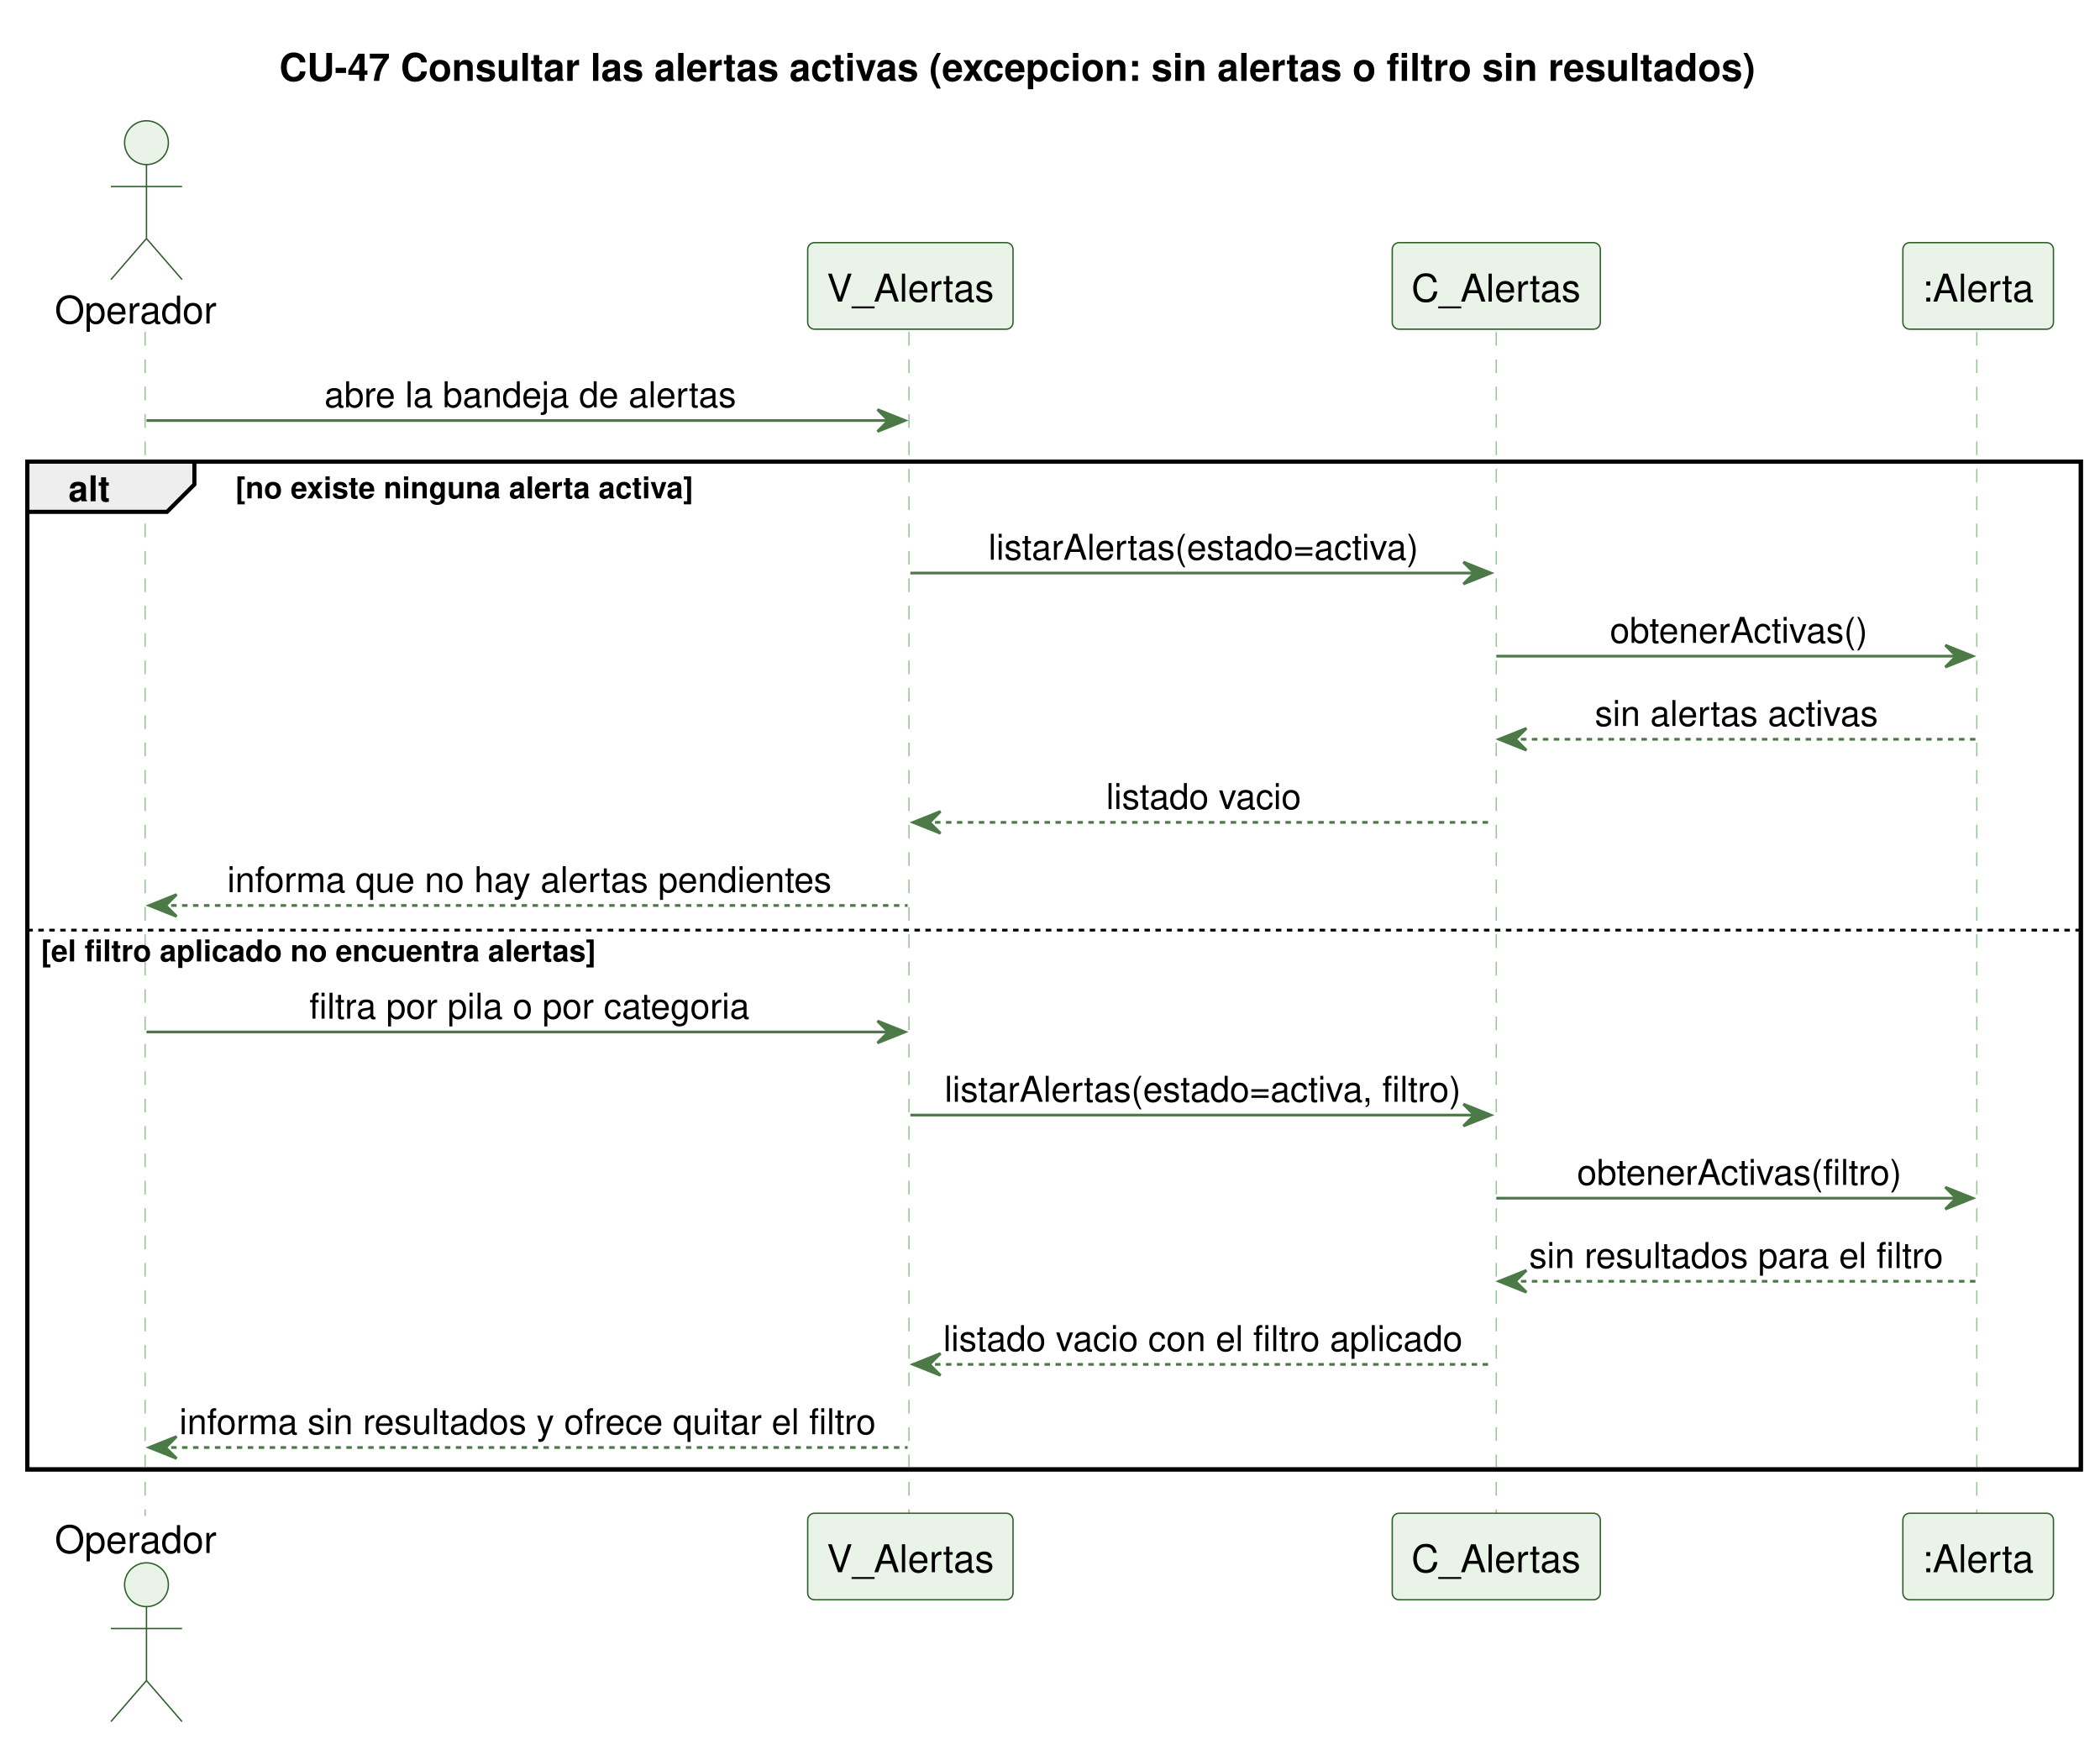
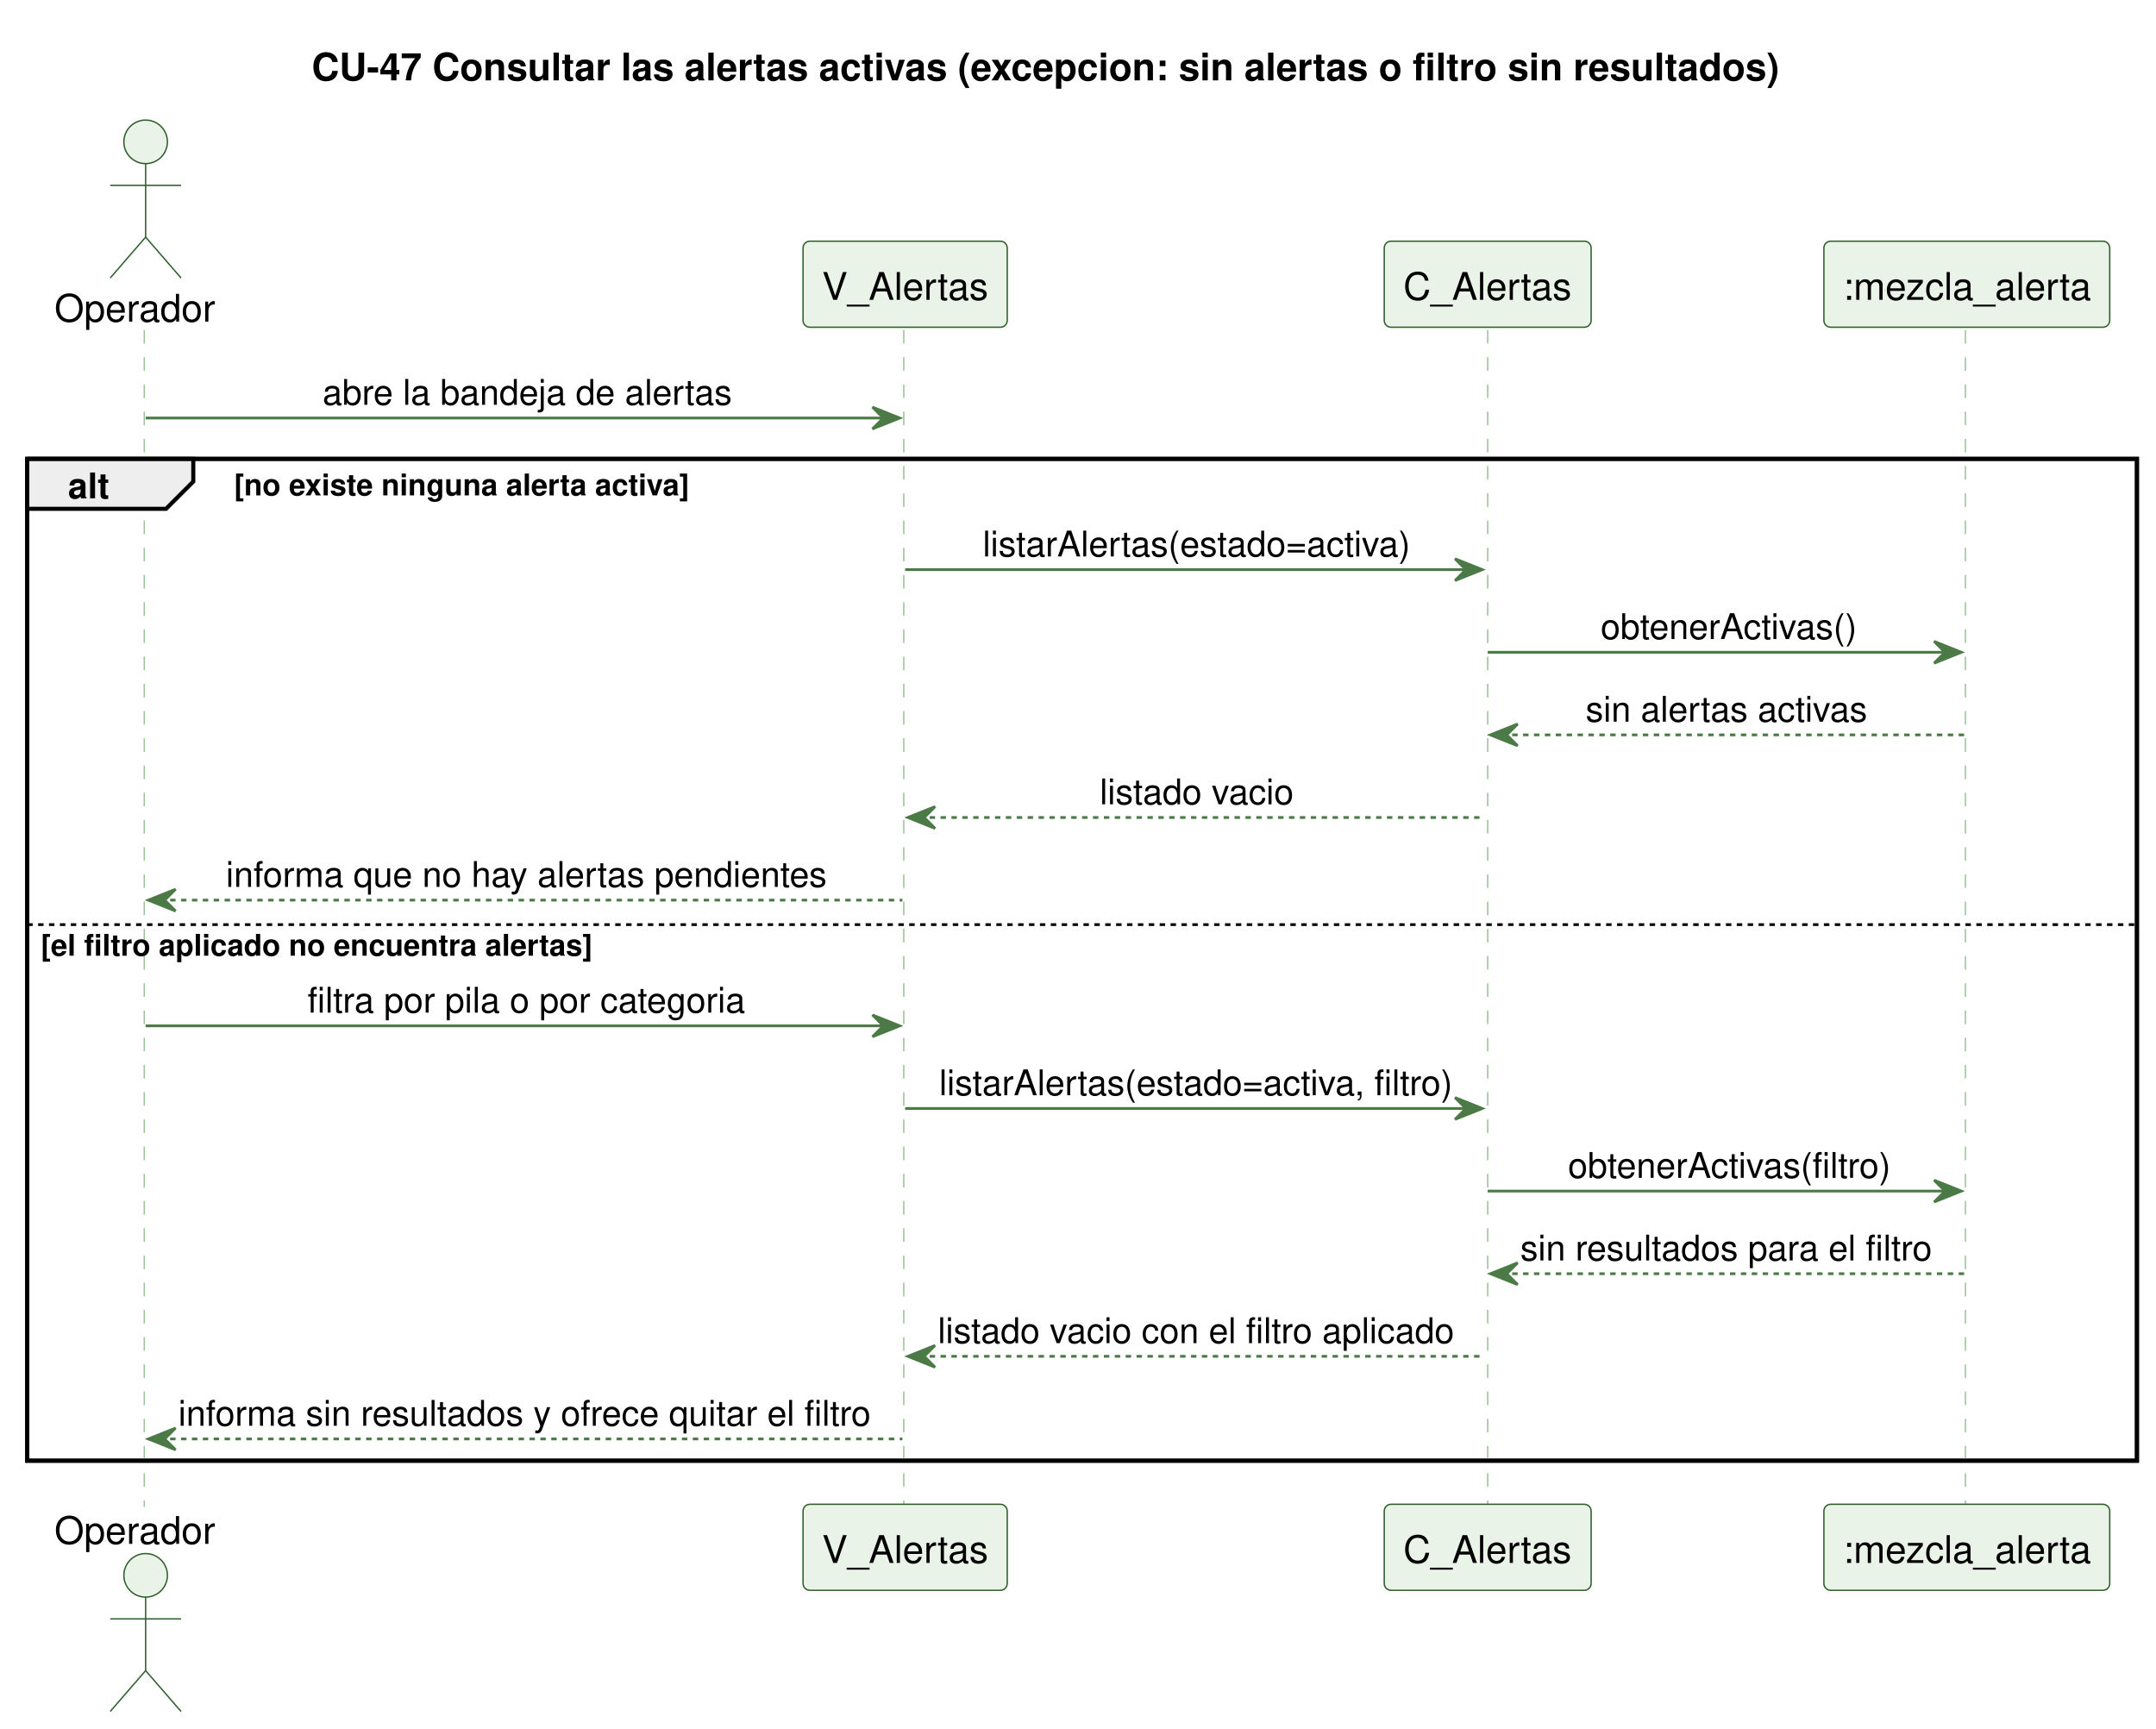
- <svg xmlns="http://www.w3.org/2000/svg" contentStyleType="text/css" height="635px" preserveAspectRatio="none" style="width:767px;height:635px;background:#FFFFFF;" version="1.1" viewBox="0 0 767 635" width="767px" zoomAndPan="magnify">
+ <svg xmlns="http://www.w3.org/2000/svg" contentStyleType="text/css" height="635px" preserveAspectRatio="none" style="width:792px;height:635px;background:#FFFFFF;" version="1.1" viewBox="0 0 792 635" width="792px" zoomAndPan="magnify">
  <defs />
  <g>
-     <text fill="#000000" font-family="Helvetica" font-size="14" font-weight="bold" lengthAdjust="spacing" textLength="565" x="102" y="29.533">CU-47 Consultar las alertas activas (excepcion: sin alertas o filtro sin resultados)</text>
-     <rect fill="none" height="368.055" style="stroke:#000000;stroke-width:1.5;" width="750" x="10" y="168.57" />
+     <text fill="#000000" font-family="Helvetica" font-size="14" font-weight="bold" lengthAdjust="spacing" textLength="565" x="114.5" y="29.533">CU-47 Consultar las alertas activas (excepcion: sin alertas o filtro sin resultados)</text>
+     <rect fill="none" height="368.055" style="stroke:#000000;stroke-width:1.5;" width="775" x="10" y="168.57" />
    <line style="stroke:#9CC49A;stroke-width:0.5;stroke-dasharray:5.0,5.0;" x1="53" x2="53" y1="121.219" y2="553.625" />
    <line style="stroke:#9CC49A;stroke-width:0.5;stroke-dasharray:5.0,5.0;" x1="332" x2="332" y1="121.219" y2="553.625" />
    <line style="stroke:#9CC49A;stroke-width:0.5;stroke-dasharray:5.0,5.0;" x1="546.5" x2="546.5" y1="121.219" y2="553.625" />
    <line style="stroke:#9CC49A;stroke-width:0.5;stroke-dasharray:5.0,5.0;" x1="722" x2="722" y1="121.219" y2="553.625" />
    <text fill="#000000" font-family="Helvetica" font-size="14" lengthAdjust="spacing" textLength="61" x="20" y="118.143">Operador</text>
    <ellipse cx="53.5" cy="52.109" fill="#EAF3E7" rx="8" ry="8" style="stroke:#2E5E2A;stroke-width:0.5;" />
    <path d="M53.5,60.109 L53.5,87.109 M40.5,68.109 L66.5,68.109 M53.5,87.109 L40.5,102.109 M53.5,87.109 L66.5,102.109 " fill="none" style="stroke:#2E5E2A;stroke-width:0.5;" />
    <text fill="#000000" font-family="Helvetica" font-size="14" lengthAdjust="spacing" textLength="61" x="20" y="567.158">Operador</text>
    <ellipse cx="53.5" cy="578.734" fill="#EAF3E7" rx="8" ry="8" style="stroke:#2E5E2A;stroke-width:0.5;" />
    <path d="M53.5,586.734 L53.5,613.734 M40.5,594.734 L66.5,594.734 M53.5,613.734 L40.5,628.734 M53.5,613.734 L66.5,628.734 " fill="none" style="stroke:#2E5E2A;stroke-width:0.5;" />
    <rect fill="#EAF3E7" height="31.609" rx="2.5" ry="2.5" style="stroke:#2E5E2A;stroke-width:0.5;" width="75" x="295" y="88.609" />
    <text fill="#000000" font-family="Helvetica" font-size="14" lengthAdjust="spacing" textLength="61" x="302" y="110.143">V_Alertas</text>
    <rect fill="#EAF3E7" height="31.609" rx="2.5" ry="2.5" style="stroke:#2E5E2A;stroke-width:0.5;" width="75" x="295" y="552.625" />
    <text fill="#000000" font-family="Helvetica" font-size="14" lengthAdjust="spacing" textLength="61" x="302" y="574.158">V_Alertas</text>
    <rect fill="#EAF3E7" height="31.609" rx="2.5" ry="2.5" style="stroke:#2E5E2A;stroke-width:0.5;" width="76" x="508.5" y="88.609" />
    <text fill="#000000" font-family="Helvetica" font-size="14" lengthAdjust="spacing" textLength="62" x="515.5" y="110.143">C_Alertas</text>
    <rect fill="#EAF3E7" height="31.609" rx="2.5" ry="2.5" style="stroke:#2E5E2A;stroke-width:0.5;" width="76" x="508.5" y="552.625" />
    <text fill="#000000" font-family="Helvetica" font-size="14" lengthAdjust="spacing" textLength="62" x="515.5" y="574.158">C_Alertas</text>
-     <rect fill="#EAF3E7" height="31.609" rx="2.5" ry="2.5" style="stroke:#2E5E2A;stroke-width:0.5;" width="55" x="695" y="88.609" />
-     <text fill="#000000" font-family="Helvetica" font-size="14" lengthAdjust="spacing" textLength="41" x="702" y="110.143">:Alerta</text>
-     <rect fill="#EAF3E7" height="31.609" rx="2.5" ry="2.5" style="stroke:#2E5E2A;stroke-width:0.5;" width="55" x="695" y="552.625" />
-     <text fill="#000000" font-family="Helvetica" font-size="14" lengthAdjust="spacing" textLength="41" x="702" y="574.158">:Alerta</text>
+     <rect fill="#EAF3E7" height="31.609" rx="2.5" ry="2.5" style="stroke:#2E5E2A;stroke-width:0.5;" width="105" x="670" y="88.609" />
+     <text fill="#000000" font-family="Helvetica" font-size="14" lengthAdjust="spacing" textLength="91" x="677" y="110.143">:mezcla_alerta</text>
+     <rect fill="#EAF3E7" height="31.609" rx="2.5" ry="2.5" style="stroke:#2E5E2A;stroke-width:0.5;" width="105" x="670" y="552.625" />
+     <text fill="#000000" font-family="Helvetica" font-size="14" lengthAdjust="spacing" textLength="91" x="677" y="574.158">:mezcla_alerta</text>
    <polygon fill="#4B7A46" points="320.5,149.57,330.5,153.57,320.5,157.57,324.5,153.57" style="stroke:#4B7A46;stroke-width:1.0;" />
    <line style="stroke:#4B7A46;stroke-width:1.0;" x1="53.5" x2="326.5" y1="153.57" y2="153.57" />
    <text fill="#000000" font-family="Helvetica" font-size="13" lengthAdjust="spacing" textLength="149" x="118.5" y="148.714">abre la bandeja de alertas</text>
    <path d="M10,168.57 L71,168.57 L71,176.922 L61,186.922 L10,186.922 L10,168.57 " fill="#EEEEEE" style="stroke:#000000;stroke-width:1.5;" />
-     <rect fill="none" height="368.055" style="stroke:#000000;stroke-width:1.5;" width="750" x="10" y="168.57" />
+     <rect fill="none" height="368.055" style="stroke:#000000;stroke-width:1.5;" width="775" x="10" y="168.57" />
    <text fill="#000000" font-family="Helvetica" font-size="13" font-weight="bold" lengthAdjust="spacing" textLength="16" x="25" y="183.065">alt</text>
    <text fill="#000000" font-family="Helvetica" font-size="11" font-weight="bold" lengthAdjust="spacing" textLength="174" x="86" y="181.989">[no existe ninguna alerta activa]</text>
    <polygon fill="#4B7A46" points="534.5,205.273,544.5,209.273,534.5,213.273,538.5,209.273" style="stroke:#4B7A46;stroke-width:1.0;" />
    <line style="stroke:#4B7A46;stroke-width:1.0;" x1="332.5" x2="540.5" y1="209.273" y2="209.273" />
    <text fill="#000000" font-family="Helvetica" font-size="13" lengthAdjust="spacing" textLength="157" x="361" y="204.417">listarAlertas(estado=activa)</text>
    <polygon fill="#4B7A46" points="710.5,235.625,720.5,239.625,710.5,243.625,714.5,239.625" style="stroke:#4B7A46;stroke-width:1.0;" />
    <line style="stroke:#4B7A46;stroke-width:1.0;" x1="546.5" x2="716.5" y1="239.625" y2="239.625" />
    <text fill="#000000" font-family="Helvetica" font-size="13" lengthAdjust="spacing" textLength="93" x="588" y="234.769">obtenerActivas()</text>
    <polygon fill="#4B7A46" points="557.5,265.977,547.5,269.977,557.5,273.977,553.5,269.977" style="stroke:#4B7A46;stroke-width:1.0;" />
    <line style="stroke:#4B7A46;stroke-width:1.0;stroke-dasharray:2.0,2.0;" x1="551.5" x2="721.5" y1="269.977" y2="269.977" />
    <text fill="#000000" font-family="Helvetica" font-size="13" lengthAdjust="spacing" textLength="104" x="582.5" y="265.12">sin alertas activas</text>
    <polygon fill="#4B7A46" points="343.5,296.328,333.5,300.328,343.5,304.328,339.5,300.328" style="stroke:#4B7A46;stroke-width:1.0;" />
    <line style="stroke:#4B7A46;stroke-width:1.0;stroke-dasharray:2.0,2.0;" x1="337.5" x2="545.5" y1="300.328" y2="300.328" />
    <text fill="#000000" font-family="Helvetica" font-size="13" lengthAdjust="spacing" textLength="71" x="404" y="295.472">listado vacio</text>
    <polygon fill="#4B7A46" points="64.5,326.68,54.5,330.68,64.5,334.68,60.5,330.68" style="stroke:#4B7A46;stroke-width:1.0;" />
    <line style="stroke:#4B7A46;stroke-width:1.0;stroke-dasharray:2.0,2.0;" x1="58.5" x2="331.5" y1="330.68" y2="330.68" />
    <text fill="#000000" font-family="Helvetica" font-size="13" lengthAdjust="spacing" textLength="220" x="83" y="325.823">informa que no hay alertas pendientes</text>
-     <line style="stroke:#000000;stroke-width:1.0;stroke-dasharray:2.0,2.0;" x1="10" x2="760" y1="339.68" y2="339.68" />
+     <line style="stroke:#000000;stroke-width:1.0;stroke-dasharray:2.0,2.0;" x1="10" x2="785" y1="339.68" y2="339.68" />
    <text fill="#000000" font-family="Helvetica" font-size="11" font-weight="bold" lengthAdjust="spacing" textLength="212" x="15" y="351.099">[el filtro aplicado no encuentra alertas]</text>
    <polygon fill="#4B7A46" points="320.5,372.867,330.5,376.867,320.5,380.867,324.5,376.867" style="stroke:#4B7A46;stroke-width:1.0;" />
    <line style="stroke:#4B7A46;stroke-width:1.0;" x1="53.5" x2="326.5" y1="376.867" y2="376.867" />
    <text fill="#000000" font-family="Helvetica" font-size="13" lengthAdjust="spacing" textLength="160" x="113" y="372.011">filtra por pila o por categoria</text>
    <polygon fill="#4B7A46" points="534.5,403.219,544.5,407.219,534.5,411.219,538.5,407.219" style="stroke:#4B7A46;stroke-width:1.0;" />
    <line style="stroke:#4B7A46;stroke-width:1.0;" x1="332.5" x2="540.5" y1="407.219" y2="407.219" />
    <text fill="#000000" font-family="Helvetica" font-size="13" lengthAdjust="spacing" textLength="189" x="345" y="402.362">listarAlertas(estado=activa, filtro)</text>
    <polygon fill="#4B7A46" points="710.5,433.57,720.5,437.57,710.5,441.57,714.5,437.57" style="stroke:#4B7A46;stroke-width:1.0;" />
    <line style="stroke:#4B7A46;stroke-width:1.0;" x1="546.5" x2="716.5" y1="437.57" y2="437.57" />
    <text fill="#000000" font-family="Helvetica" font-size="13" lengthAdjust="spacing" textLength="117" x="576" y="432.714">obtenerActivas(filtro)</text>
    <polygon fill="#4B7A46" points="557.5,463.922,547.5,467.922,557.5,471.922,553.5,467.922" style="stroke:#4B7A46;stroke-width:1.0;" />
    <line style="stroke:#4B7A46;stroke-width:1.0;stroke-dasharray:2.0,2.0;" x1="551.5" x2="721.5" y1="467.922" y2="467.922" />
    <text fill="#000000" font-family="Helvetica" font-size="13" lengthAdjust="spacing" textLength="152" x="558.5" y="463.065">sin resultados para el filtro</text>
    <polygon fill="#4B7A46" points="343.5,494.273,333.5,498.273,343.5,502.273,339.5,498.273" style="stroke:#4B7A46;stroke-width:1.0;" />
    <line style="stroke:#4B7A46;stroke-width:1.0;stroke-dasharray:2.0,2.0;" x1="337.5" x2="545.5" y1="498.273" y2="498.273" />
    <text fill="#000000" font-family="Helvetica" font-size="13" lengthAdjust="spacing" textLength="190" x="344.5" y="493.417">listado vacio con el filtro aplicado</text>
    <polygon fill="#4B7A46" points="64.5,524.625,54.5,528.625,64.5,532.625,60.5,528.625" style="stroke:#4B7A46;stroke-width:1.0;" />
    <line style="stroke:#4B7A46;stroke-width:1.0;stroke-dasharray:2.0,2.0;" x1="58.5" x2="331.5" y1="528.625" y2="528.625" />
    <text fill="#000000" font-family="Helvetica" font-size="13" lengthAdjust="spacing" textLength="255" x="65.5" y="523.769">informa sin resultados y ofrece quitar el filtro</text>
  </g>
</svg>
